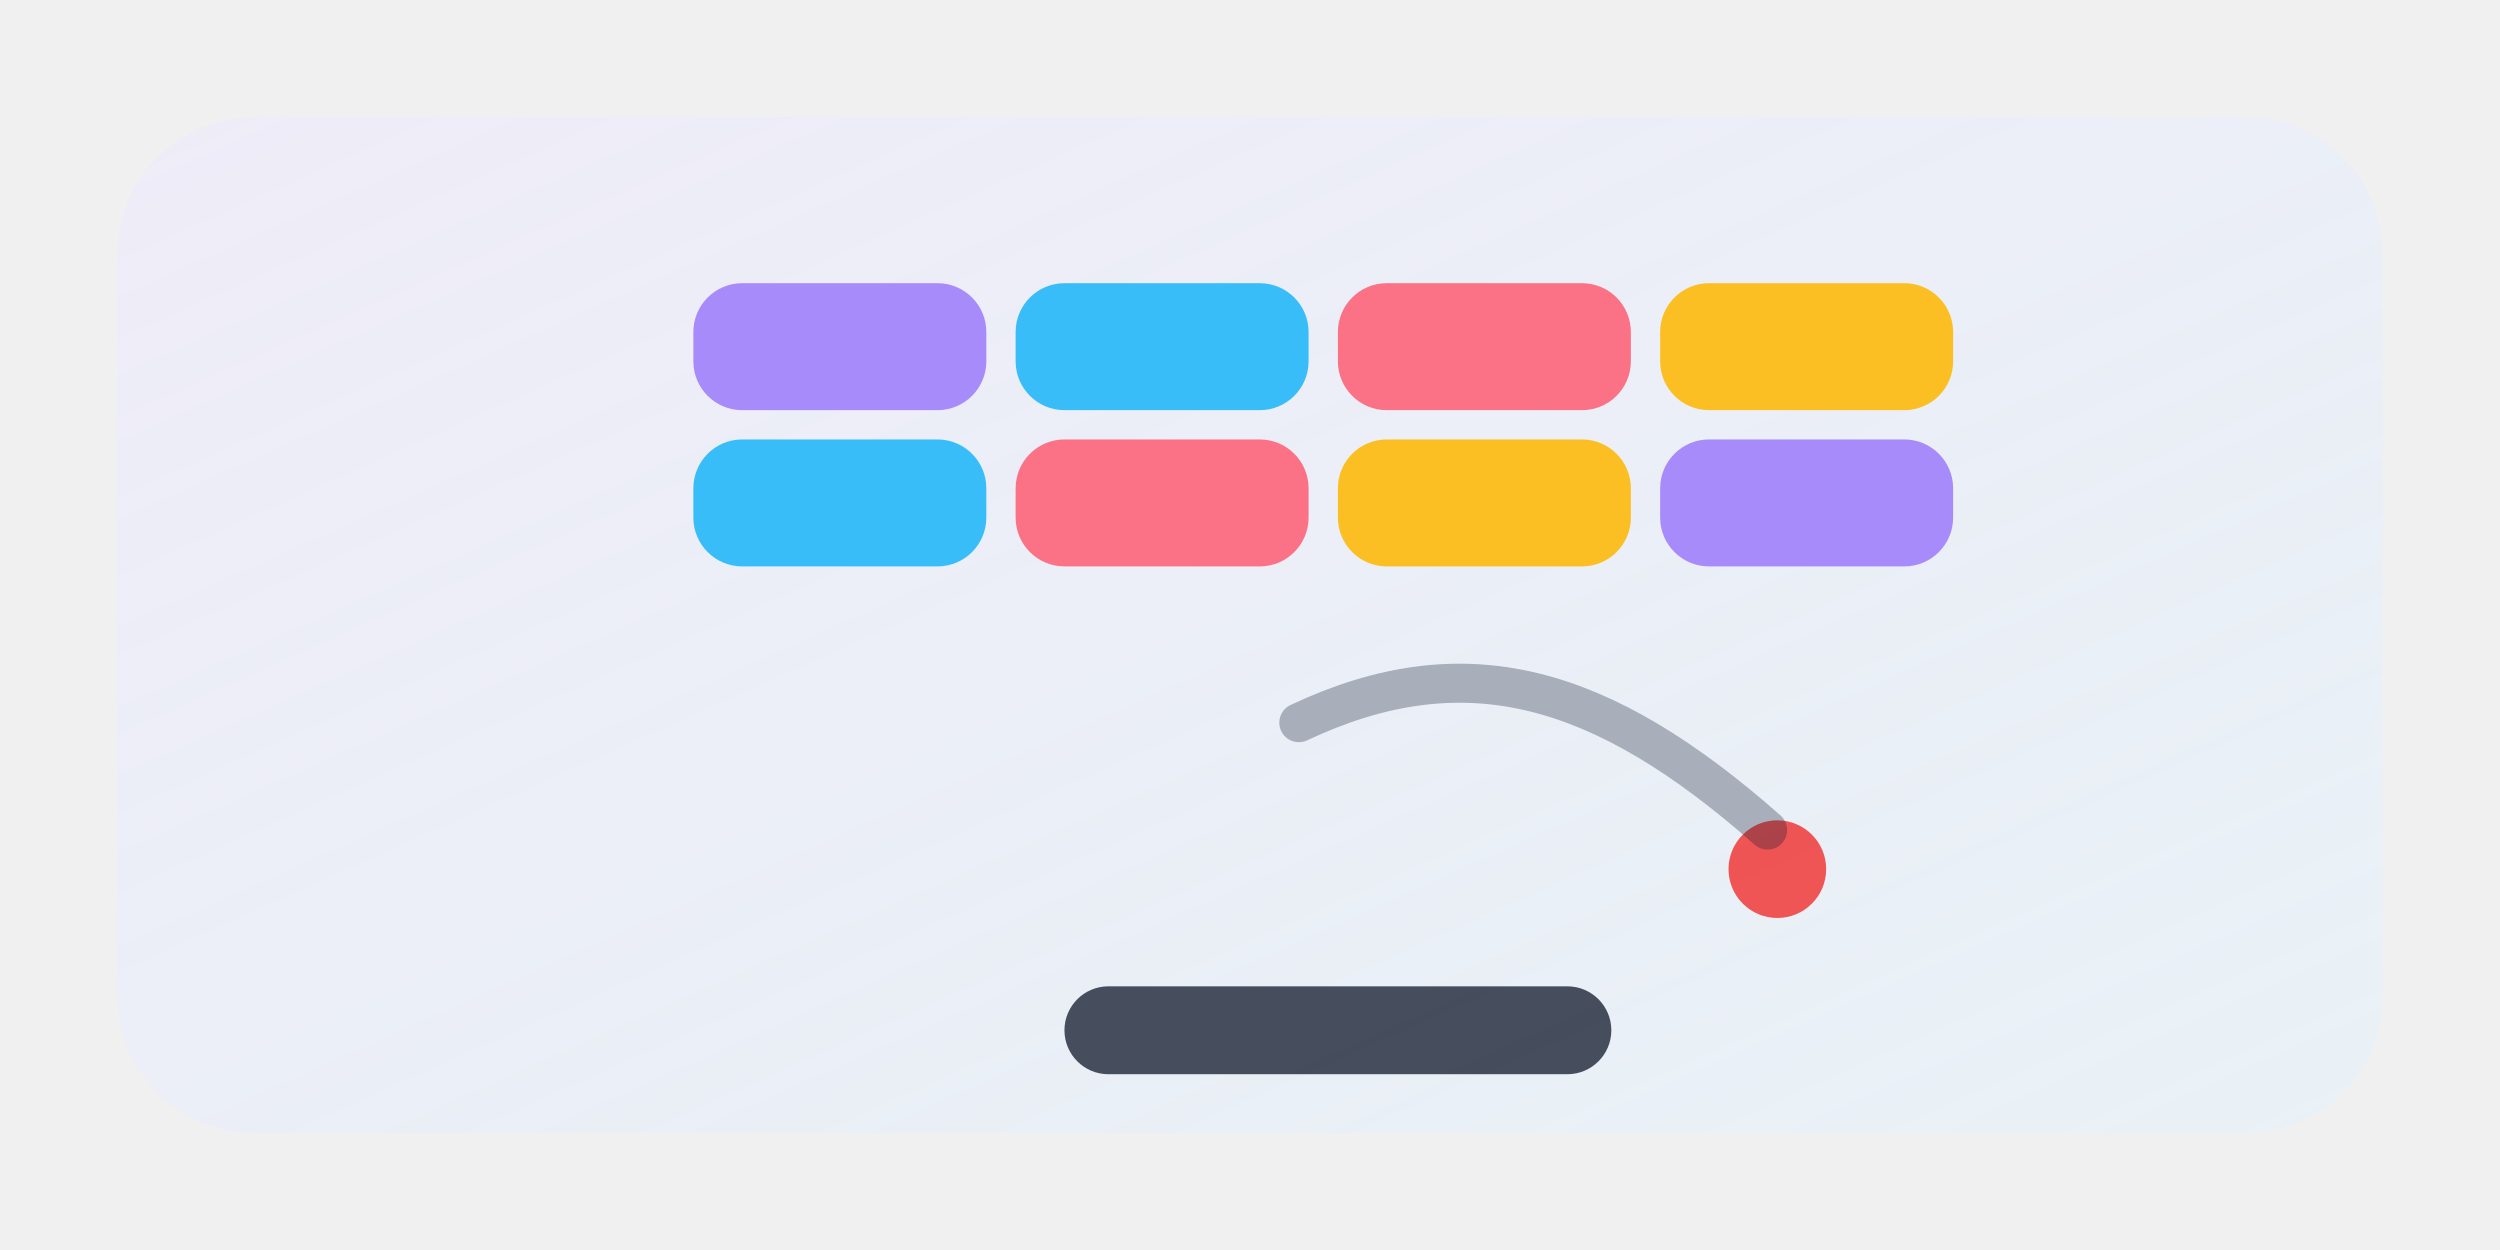
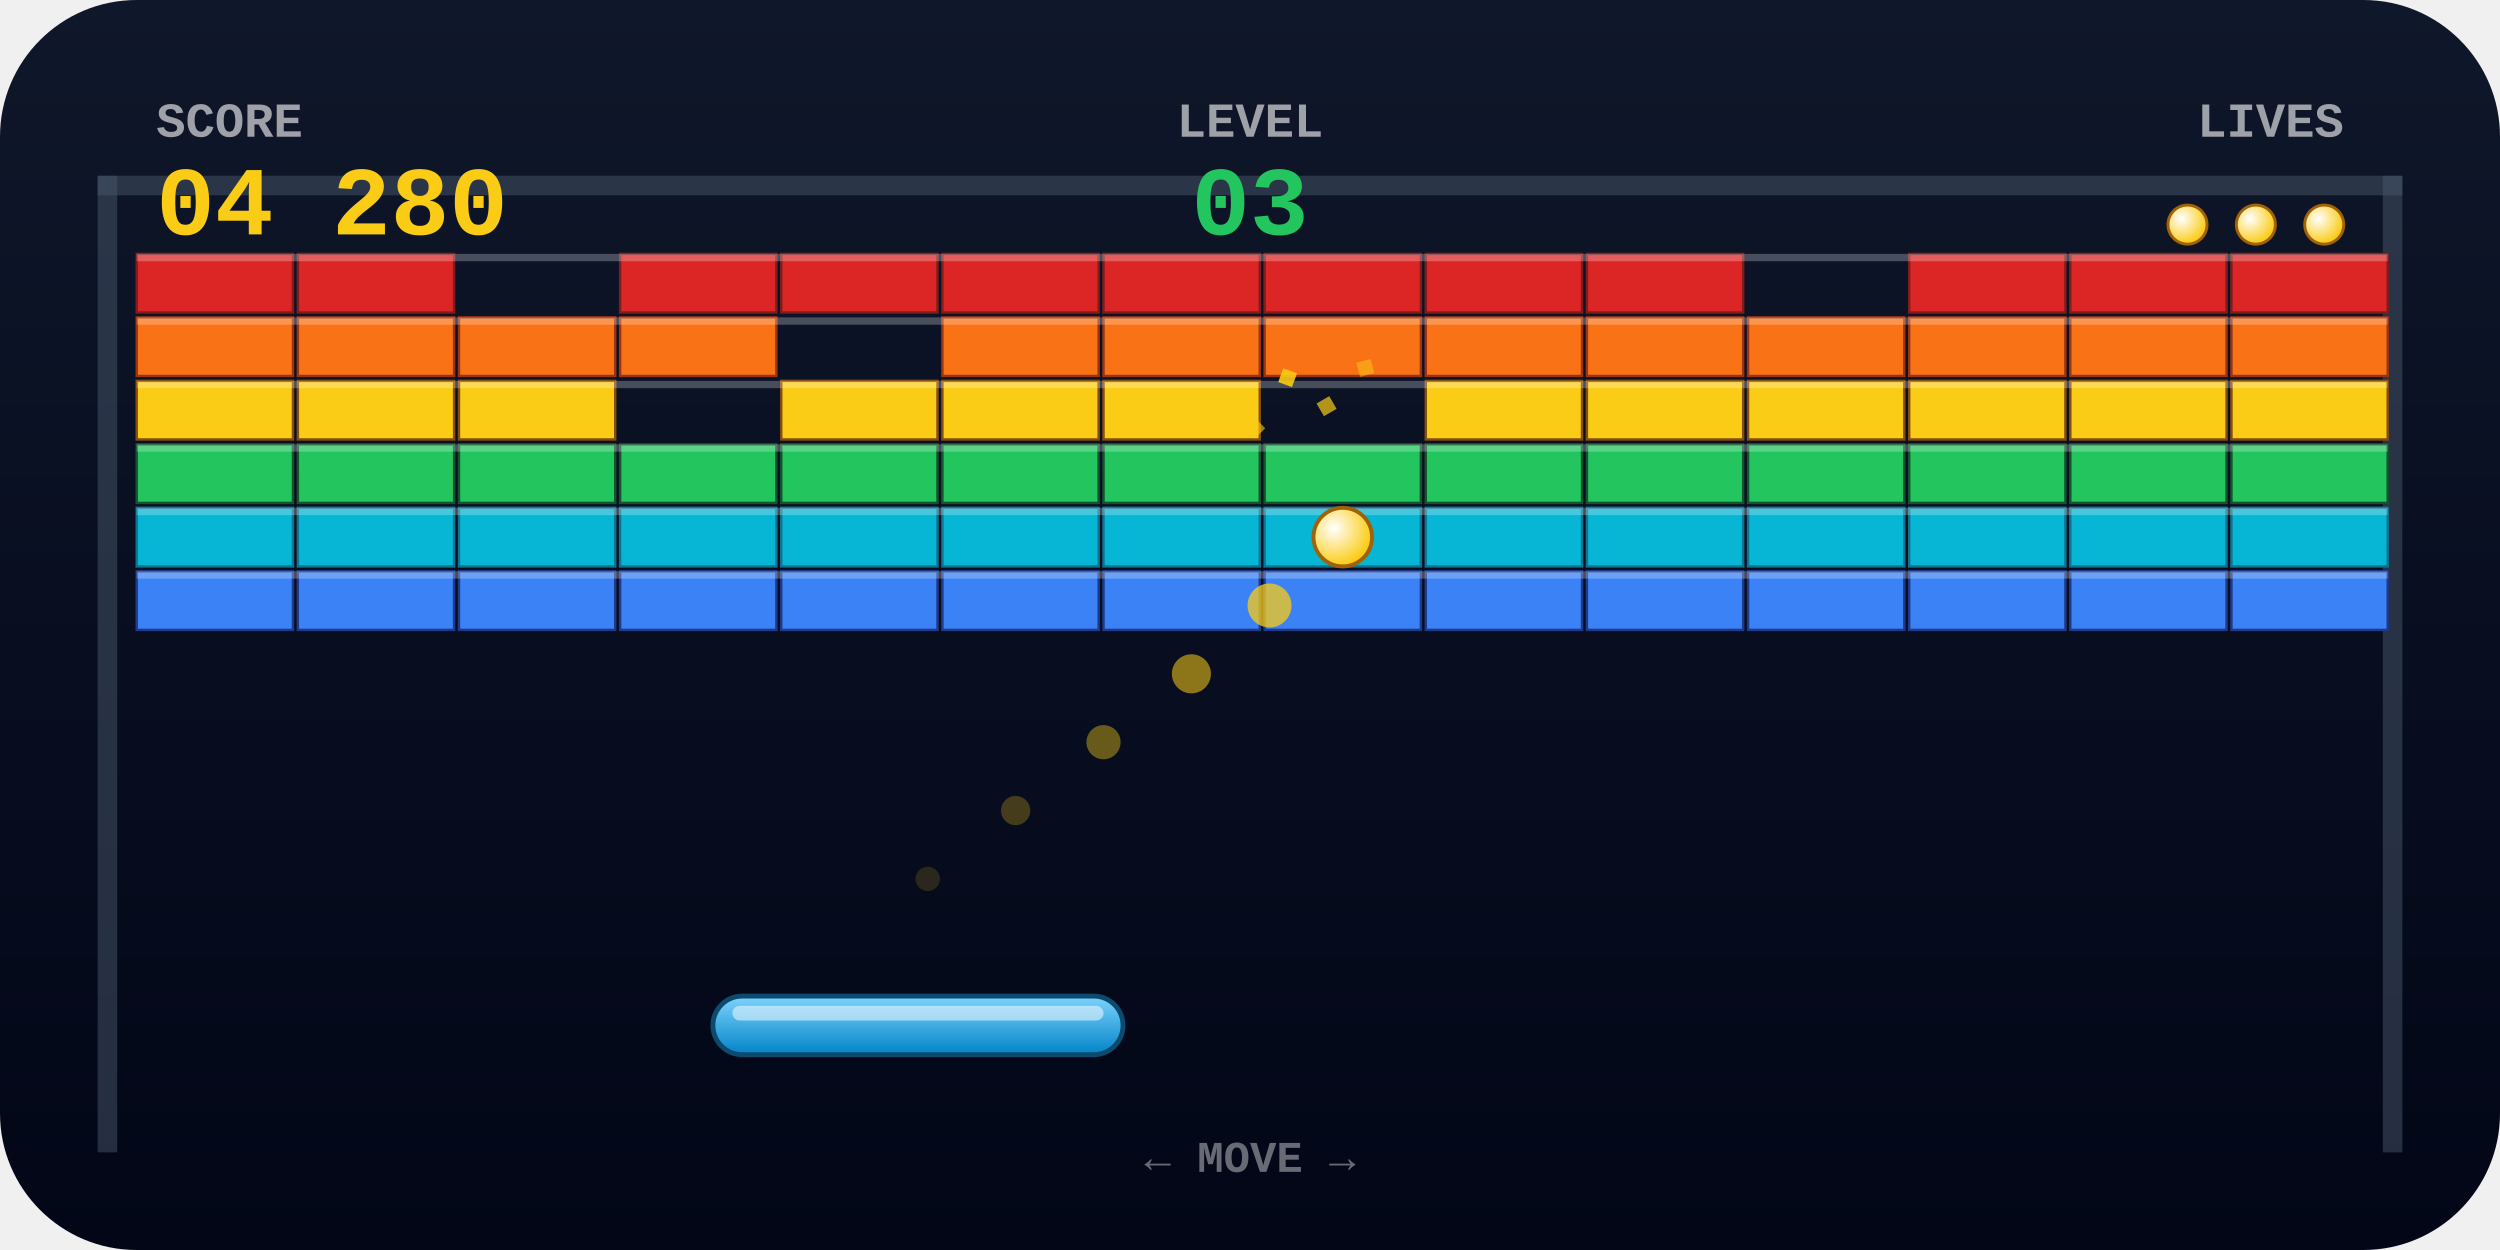
<svg xmlns="http://www.w3.org/2000/svg" viewBox="0 0 512 256" role="img" aria-label="Breakout preview">
  <defs>
-     <linearGradient id="bBg" x1="0" y1="0" x2="1" y2="1">
-       <stop offset="0" stop-color="#ede9fe" stop-opacity="0.55" />
-       <stop offset="1" stop-color="#e0f2fe" stop-opacity="0.45" />
+     <linearGradient id="brkBg" x1="0" y1="0" x2="0" y2="1">
+       <stop offset="0%" stop-color="#0F172A" />
+       <stop offset="100%" stop-color="#020617" />
    </linearGradient>
+     <linearGradient id="brkPaddle" x1="0" y1="0" x2="0" y2="1">
+       <stop offset="0%" stop-color="#7DD3FC" />
+       <stop offset="100%" stop-color="#0284C7" />
+     </linearGradient>
+     <radialGradient id="brkBall" cx="35%" cy="35%" r="65%">
+       <stop offset="0%" stop-color="#FFFFFF" />
+       <stop offset="100%" stop-color="#FACC15" />
+     </radialGradient>
  </defs>
-   <rect x="24" y="24" width="464" height="208" rx="28" fill="url(#bBg)" />
-   <g transform="translate(142 58)">
-     <g>
-       <rect x="0" y="0" width="60" height="26" rx="10" fill="#a78bfa" />
-       <rect x="66" y="0" width="60" height="26" rx="10" fill="#38bdf8" />
-       <rect x="132" y="0" width="60" height="26" rx="10" fill="#fb7185" />
-       <rect x="198" y="0" width="60" height="26" rx="10" fill="#fbbf24" />
-       <rect x="0" y="32" width="60" height="26" rx="10" fill="#38bdf8" />
-       <rect x="66" y="32" width="60" height="26" rx="10" fill="#fb7185" />
-       <rect x="132" y="32" width="60" height="26" rx="10" fill="#fbbf24" />
-       <rect x="198" y="32" width="60" height="26" rx="10" fill="#a78bfa" />
-     </g>
-     <rect x="76" y="144" width="112" height="18" rx="9" fill="#0f172a" opacity="0.75" />
-     <circle cx="222" cy="120" r="10" fill="#ef4444" opacity="0.9" />
-     <path d="M220 112c-34-30-62-38-96-22" fill="none" stroke="#0f172a" stroke-width="8" stroke-linecap="round" opacity="0.3" />
+   <rect width="512" height="256" rx="28" fill="url(#brkBg)" />
+   <rect x="20" y="36" width="4" height="200" fill="#475569" opacity="0.5" />
+   <rect x="488" y="36" width="4" height="200" fill="#475569" opacity="0.5" />
+   <rect x="20" y="36" width="472" height="4" fill="#475569" opacity="0.5" />
+   <g stroke="#7F1D1D" stroke-width="0.5">
+     <rect x="28" y="52" width="32" height="12" fill="#DC2626" />
+     <rect x="61" y="52" width="32" height="12" fill="#DC2626" />
+     <rect x="127" y="52" width="32" height="12" fill="#DC2626" />
+     <rect x="160" y="52" width="32" height="12" fill="#DC2626" />
+     <rect x="193" y="52" width="32" height="12" fill="#DC2626" />
+     <rect x="226" y="52" width="32" height="12" fill="#DC2626" />
+     <rect x="259" y="52" width="32" height="12" fill="#DC2626" />
+     <rect x="292" y="52" width="32" height="12" fill="#DC2626" />
+     <rect x="325" y="52" width="32" height="12" fill="#DC2626" />
+     <rect x="391" y="52" width="32" height="12" fill="#DC2626" />
+     <rect x="424" y="52" width="32" height="12" fill="#DC2626" />
+     <rect x="457" y="52" width="32" height="12" fill="#DC2626" />
+   </g>
+   <g stroke="#9A3412" stroke-width="0.5">
+     <rect x="28" y="65" width="32" height="12" fill="#F97316" />
+     <rect x="61" y="65" width="32" height="12" fill="#F97316" />
+     <rect x="94" y="65" width="32" height="12" fill="#F97316" />
+     <rect x="127" y="65" width="32" height="12" fill="#F97316" />
+     <rect x="193" y="65" width="32" height="12" fill="#F97316" />
+     <rect x="226" y="65" width="32" height="12" fill="#F97316" />
+     <rect x="259" y="65" width="32" height="12" fill="#F97316" />
+     <rect x="292" y="65" width="32" height="12" fill="#F97316" />
+     <rect x="325" y="65" width="32" height="12" fill="#F97316" />
+     <rect x="358" y="65" width="32" height="12" fill="#F97316" />
+     <rect x="391" y="65" width="32" height="12" fill="#F97316" />
+     <rect x="424" y="65" width="32" height="12" fill="#F97316" />
+     <rect x="457" y="65" width="32" height="12" fill="#F97316" />
+   </g>
+   <g stroke="#854D0E" stroke-width="0.5">
+     <rect x="28" y="78" width="32" height="12" fill="#FACC15" />
+     <rect x="61" y="78" width="32" height="12" fill="#FACC15" />
+     <rect x="94" y="78" width="32" height="12" fill="#FACC15" />
+     <rect x="160" y="78" width="32" height="12" fill="#FACC15" />
+     <rect x="193" y="78" width="32" height="12" fill="#FACC15" />
+     <rect x="226" y="78" width="32" height="12" fill="#FACC15" />
+     <rect x="292" y="78" width="32" height="12" fill="#FACC15" />
+     <rect x="325" y="78" width="32" height="12" fill="#FACC15" />
+     <rect x="358" y="78" width="32" height="12" fill="#FACC15" />
+     <rect x="391" y="78" width="32" height="12" fill="#FACC15" />
+     <rect x="424" y="78" width="32" height="12" fill="#FACC15" />
+     <rect x="457" y="78" width="32" height="12" fill="#FACC15" />
+   </g>
+   <g stroke="#14532D" stroke-width="0.5">
+     <rect x="28" y="91" width="32" height="12" fill="#22C55E" />
+     <rect x="61" y="91" width="32" height="12" fill="#22C55E" />
+     <rect x="94" y="91" width="32" height="12" fill="#22C55E" />
+     <rect x="127" y="91" width="32" height="12" fill="#22C55E" />
+     <rect x="160" y="91" width="32" height="12" fill="#22C55E" />
+     <rect x="193" y="91" width="32" height="12" fill="#22C55E" />
+     <rect x="226" y="91" width="32" height="12" fill="#22C55E" />
+     <rect x="259" y="91" width="32" height="12" fill="#22C55E" />
+     <rect x="292" y="91" width="32" height="12" fill="#22C55E" />
+     <rect x="325" y="91" width="32" height="12" fill="#22C55E" />
+     <rect x="358" y="91" width="32" height="12" fill="#22C55E" />
+     <rect x="391" y="91" width="32" height="12" fill="#22C55E" />
+     <rect x="424" y="91" width="32" height="12" fill="#22C55E" />
+     <rect x="457" y="91" width="32" height="12" fill="#22C55E" />
+   </g>
+   <g stroke="#0E7490" stroke-width="0.5">
+     <rect x="28" y="104" width="32" height="12" fill="#06B6D4" />
+     <rect x="61" y="104" width="32" height="12" fill="#06B6D4" />
+     <rect x="94" y="104" width="32" height="12" fill="#06B6D4" />
+     <rect x="127" y="104" width="32" height="12" fill="#06B6D4" />
+     <rect x="160" y="104" width="32" height="12" fill="#06B6D4" />
+     <rect x="193" y="104" width="32" height="12" fill="#06B6D4" />
+     <rect x="226" y="104" width="32" height="12" fill="#06B6D4" />
+     <rect x="259" y="104" width="32" height="12" fill="#06B6D4" />
+     <rect x="292" y="104" width="32" height="12" fill="#06B6D4" />
+     <rect x="325" y="104" width="32" height="12" fill="#06B6D4" />
+     <rect x="358" y="104" width="32" height="12" fill="#06B6D4" />
+     <rect x="391" y="104" width="32" height="12" fill="#06B6D4" />
+     <rect x="424" y="104" width="32" height="12" fill="#06B6D4" />
+     <rect x="457" y="104" width="32" height="12" fill="#06B6D4" />
+   </g>
+   <g stroke="#1E3A8A" stroke-width="0.5">
+     <rect x="28" y="117" width="32" height="12" fill="#3B82F6" />
+     <rect x="61" y="117" width="32" height="12" fill="#3B82F6" />
+     <rect x="94" y="117" width="32" height="12" fill="#3B82F6" />
+     <rect x="127" y="117" width="32" height="12" fill="#3B82F6" />
+     <rect x="160" y="117" width="32" height="12" fill="#3B82F6" />
+     <rect x="193" y="117" width="32" height="12" fill="#3B82F6" />
+     <rect x="226" y="117" width="32" height="12" fill="#3B82F6" />
+     <rect x="259" y="117" width="32" height="12" fill="#3B82F6" />
+     <rect x="292" y="117" width="32" height="12" fill="#3B82F6" />
+     <rect x="325" y="117" width="32" height="12" fill="#3B82F6" />
+     <rect x="358" y="117" width="32" height="12" fill="#3B82F6" />
+     <rect x="391" y="117" width="32" height="12" fill="#3B82F6" />
+     <rect x="424" y="117" width="32" height="12" fill="#3B82F6" />
+     <rect x="457" y="117" width="32" height="12" fill="#3B82F6" />
+   </g>
+   <g fill="#FFFFFF" opacity="0.25">
+     <rect x="28" y="52" width="461" height="1.5" />
+     <rect x="28" y="65" width="461" height="1.5" />
+     <rect x="28" y="78" width="461" height="1.5" />
+     <rect x="28" y="91" width="461" height="1.5" />
+     <rect x="28" y="104" width="461" height="1.5" />
+     <rect x="28" y="117" width="461" height="1.5" />
+   </g>
+   <g fill="#FACC15">
+     <rect x="262" y="76" width="3" height="3" opacity="0.9" transform="rotate(20 264 78)" />
+     <rect x="270" y="82" width="3" height="3" opacity="0.7" transform="rotate(-30 271 83)" />
+     <rect x="256" y="86" width="3" height="3" opacity="0.6" transform="rotate(45 257 87)" />
+     <rect x="278" y="74" width="3" height="3" opacity="0.5" transform="rotate(-15 279 75)" />
+   </g>
+   <g>
+     <circle cx="190" cy="180" r="2.5" fill="#FACC15" opacity="0.15" />
+     <circle cx="208" cy="166" r="3" fill="#FACC15" opacity="0.25" />
+     <circle cx="226" cy="152" r="3.5" fill="#FACC15" opacity="0.4" />
+     <circle cx="244" cy="138" r="4" fill="#FACC15" opacity="0.55" />
+     <circle cx="260" cy="124" r="4.5" fill="#FACC15" opacity="0.75" />
+     <circle cx="275" cy="110" r="6" fill="url(#brkBall)" stroke="#A16207" stroke-width="0.8" />
+   </g>
+   <g>
+     <rect x="146" y="204" width="84" height="12" rx="6" fill="url(#brkPaddle)" stroke="#0C4A6E" stroke-width="1" />
+     <rect x="150" y="206" width="76" height="3" rx="1.5" fill="#FFFFFF" opacity="0.5" />
+   </g>
+   <g font-family="'Courier New', monospace" fill="#FFFFFF">
+     <text x="32" y="28" font-size="10" font-weight="bold" opacity="0.6">SCORE</text>
+     <text x="32" y="48" font-size="20" font-weight="900" fill="#FACC15">04 280</text>
+   </g>
+   <g font-family="'Courier New', monospace" fill="#FFFFFF" text-anchor="middle">
+     <text x="256" y="28" font-size="10" font-weight="bold" opacity="0.6">LEVEL</text>
+     <text x="256" y="48" font-size="20" font-weight="900" fill="#22C55E">03</text>
+   </g>
+   <g font-family="'Courier New', monospace" fill="#FFFFFF">
+     <text x="480" y="28" text-anchor="end" font-size="10" font-weight="bold" opacity="0.6">LIVES</text>
+     <circle cx="448" cy="46" r="4" fill="url(#brkBall)" stroke="#A16207" stroke-width="0.6" />
+     <circle cx="462" cy="46" r="4" fill="url(#brkBall)" stroke="#A16207" stroke-width="0.6" />
+     <circle cx="476" cy="46" r="4" fill="url(#brkBall)" stroke="#A16207" stroke-width="0.6" />
+   </g>
+   <g font-family="'Courier New', monospace" fill="#FFFFFF" opacity="0.4" text-anchor="middle">
+     <text x="256" y="240" font-size="9" font-weight="bold">← MOVE →</text>
  </g>
</svg>
